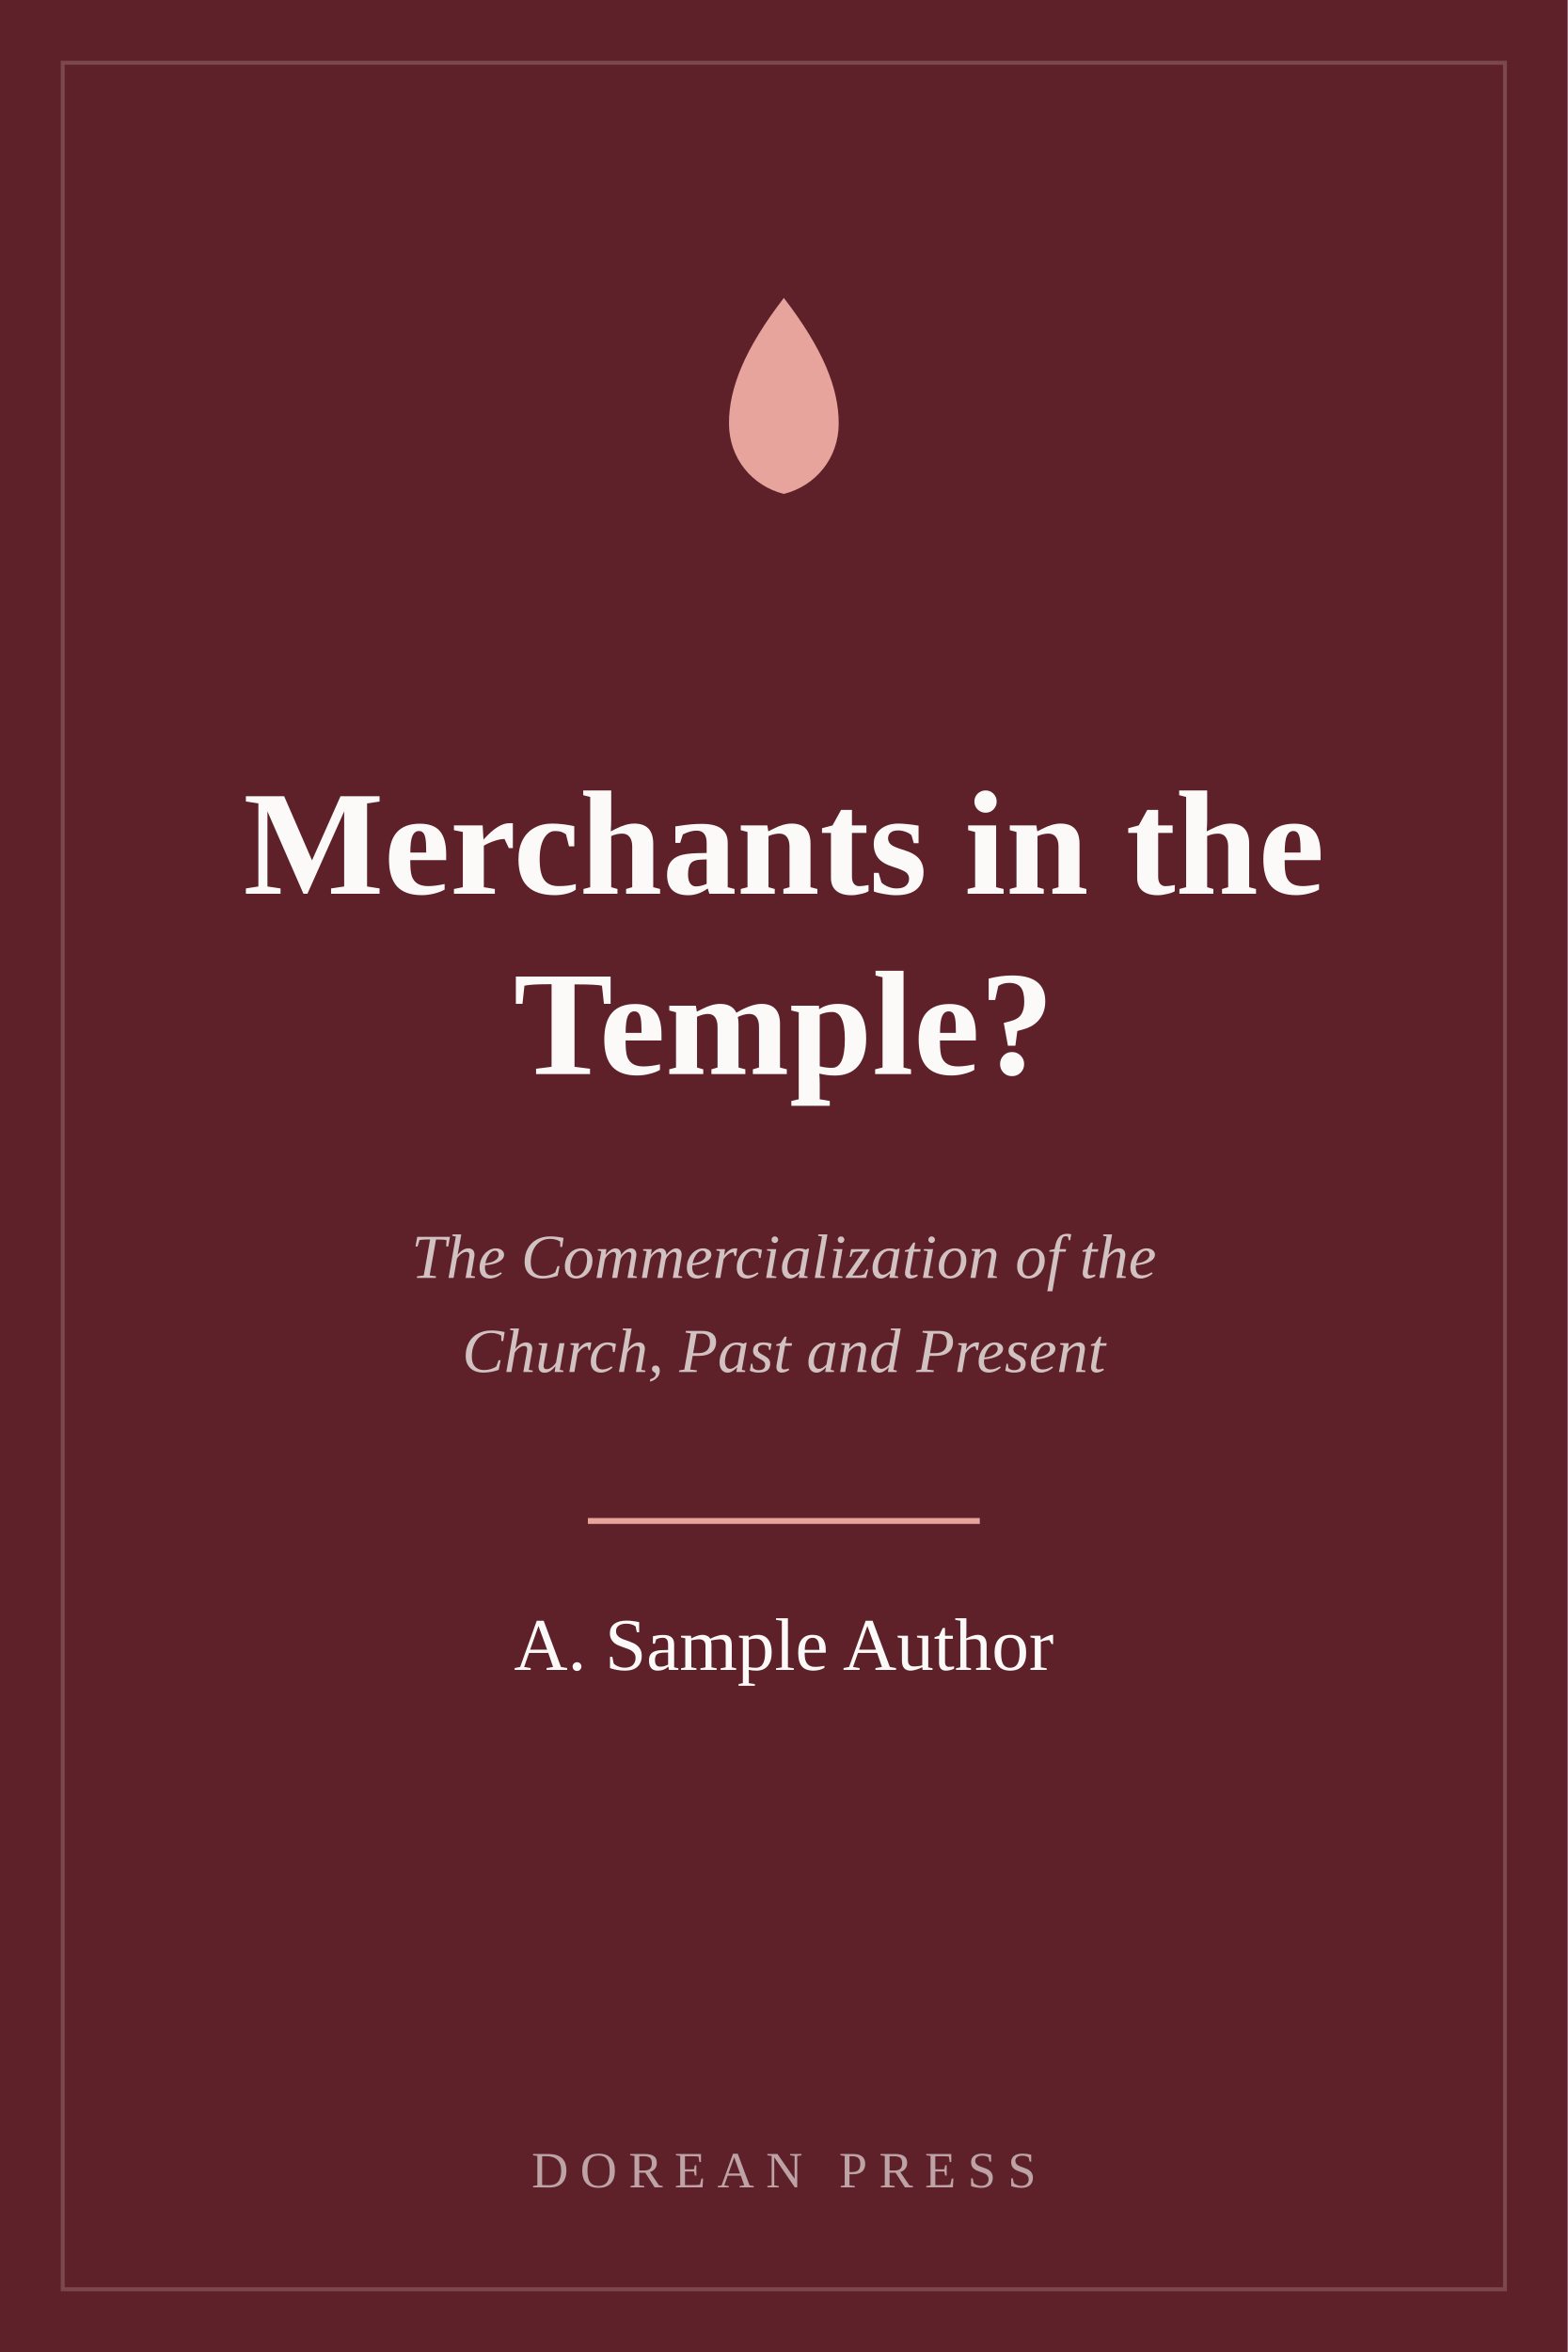
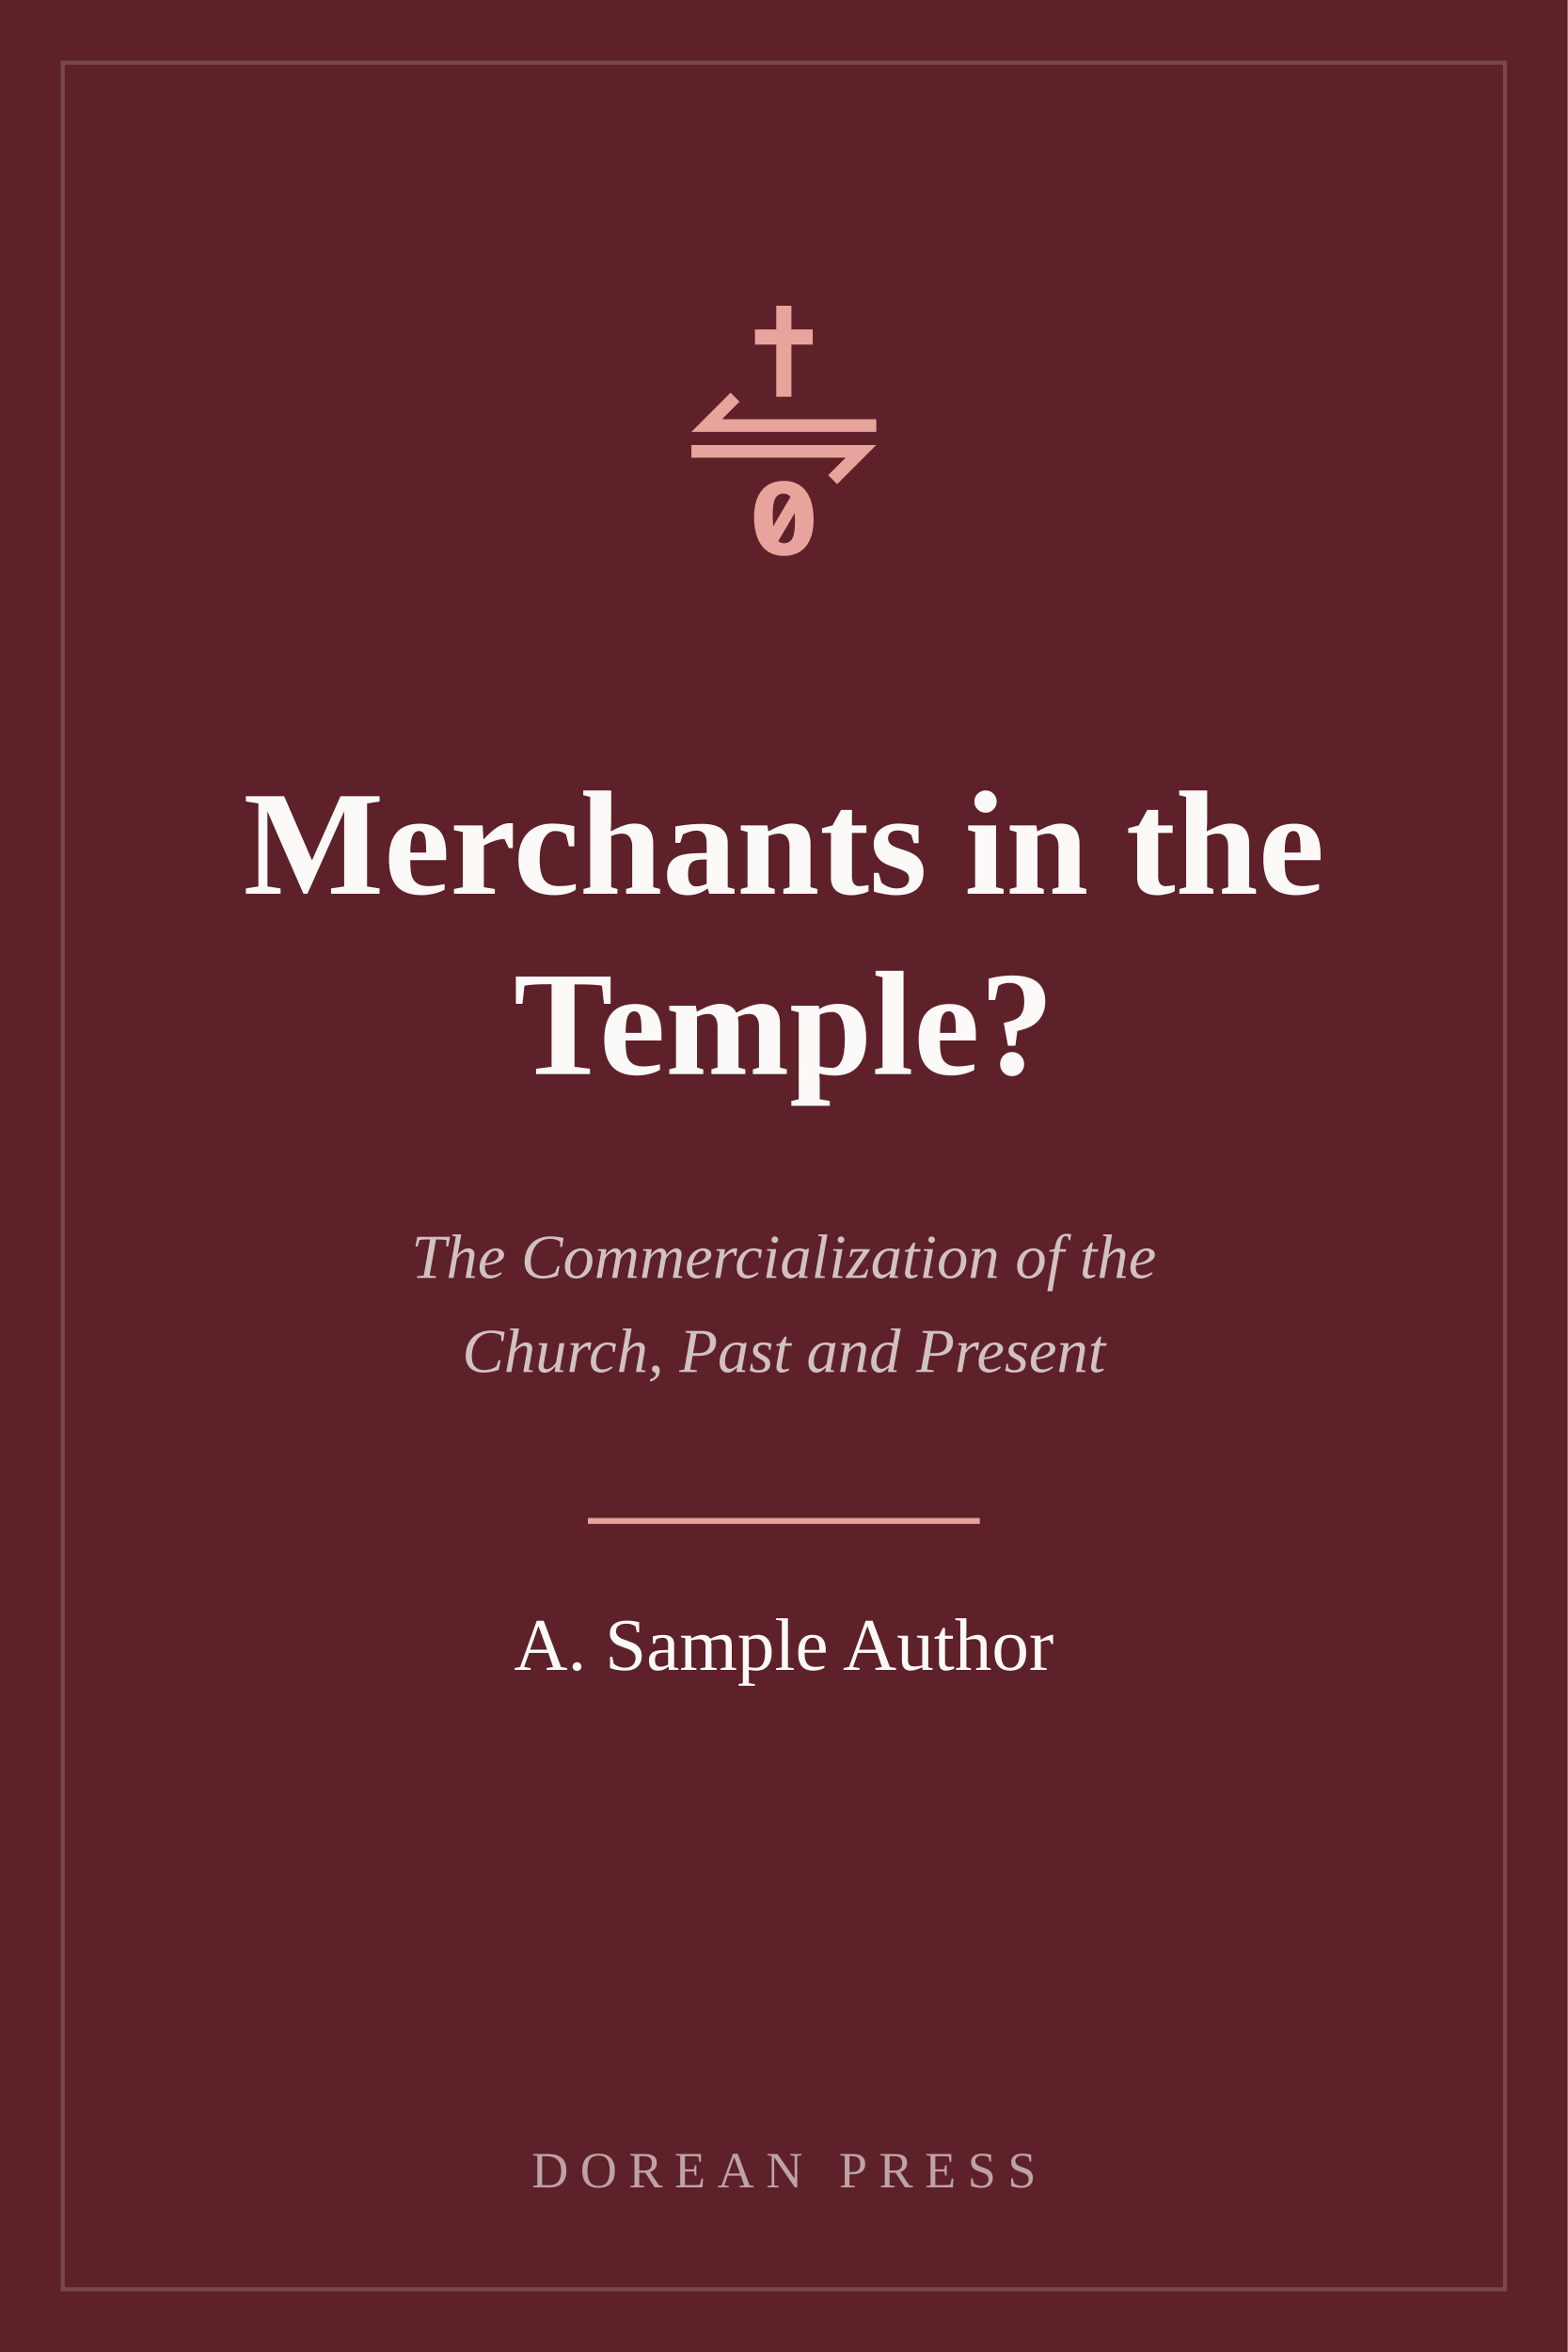
<svg xmlns="http://www.w3.org/2000/svg" viewBox="0 0 400 600">
  <rect width="400" height="600" fill="#5e2029" />
  <rect x="16" y="16" width="368" height="568" fill="none" stroke="#ffffff2e" stroke-width="1" />
-   <g transform="translate(200 110)">
-     <path d="M0 -34c10 13 14 23 14 32 0 9-6 16-14 18-8-2-14-9-14-18 0-9 4-19 14-32Z" fill="#e7a49c" />
+   <g transform="translate(200 110) scale(0.4158) translate(-56.73894 -76.96332)">
+     <g transform="translate(-128.9675,-66.22848)" fill="#e7a49c">
+       <g transform="matrix(1.548495,0,0,1.548495,-794.7401,-409.238)">
+         <path d="m 630.162,307.051 v 36.059 h 6 v -36.059 z" />
+         <path d="m 621.715,316.439 v 6 h 22.893 v -6 z" />
+       </g>
+       <g transform="matrix(-1.55763,0,0,1.55763,1335.428,-422.8038)" fill="none" stroke="#e7a49c" stroke-width="5" stroke-miterlimit="3.7">
+         <path d="m 701.696,361.145 h 66.817 L 757.351,349.983" />
+         <path d="m 774.549,371.295 h -66.817 l 11.162,11.162" />
+       </g>
+       <g transform="matrix(1.215192,0,0,1.215192,-594.4288,-95.95456) rotate(-1.507804)">
+         <path transform="matrix(0.2176543,0.00572914,-0.00572914,0.2176543,591.576,149.0808)" d="M 216.283 406.088 C 214.946 406.064 213.59 406.069 212.215 406.105 C 190.143 406.686 173.32 414.692 161.746 430.121 C 150.171 445.475 144.75 467.069 145.482 494.902 C 146.213 522.661 152.762 543.939 165.131 558.738 C 177.498 573.462 194.719 580.534 216.791 579.953 C 238.788 579.374 255.575 571.407 267.15 556.053 C 278.724 540.624 284.145 519.03 283.414 491.271 C 282.681 463.438 276.131 442.159 263.764 427.436 C 252.168 413.562 236.342 406.446 216.283 406.088 z M 212.992 435.623 C 220.223 435.433 225.878 437.911 229.975 443.033 L 189.729 511.336 C 189.204 505.974 188.855 500.006 188.682 493.428 C 188.13 472.478 189.726 457.687 193.467 449.053 C 197.206 440.344 203.714 435.867 212.992 435.623 z M 239.686 480.842 C 239.921 484.361 240.093 488.103 240.197 492.072 C 240.755 513.247 239.165 528.226 235.428 537.01 C 231.691 545.793 225.221 550.307 216.018 550.549 C 210.146 550.703 205.296 549.084 201.461 545.707 L 239.686 480.842 z" />
+       </g>
+     </g>
  </g>
  <text x="200" y="228" text-anchor="middle" font-family="Georgia, 'Times New Roman', serif" font-size="38" font-weight="600" fill="#fbfaf8">Merchants in the</text>
  <text x="200" y="274" text-anchor="middle" font-family="Georgia, 'Times New Roman', serif" font-size="38" font-weight="600" fill="#fbfaf8">Temple?</text>
  <text x="200" y="326" text-anchor="middle" font-family="Georgia, 'Times New Roman', serif" font-size="16" font-style="italic" fill="#fbfaf8bb">The Commercialization of the</text>
  <text x="200" y="350" text-anchor="middle" font-family="Georgia, 'Times New Roman', serif" font-size="16" font-style="italic" fill="#fbfaf8bb">Church, Past and Present</text>
  <line x1="150" y1="388" x2="250" y2="388" stroke="#e7a49c" stroke-width="1.5" />
  <text x="200" y="426" text-anchor="middle" font-family="Georgia, 'Times New Roman', serif" font-size="19" fill="#fbfaf8">A. Sample Author</text>
  <text x="200" y="558" text-anchor="middle" font-family="Georgia, 'Times New Roman', serif" font-size="13" letter-spacing="3" fill="#fbfaf899">DOREAN PRESS</text>
</svg>
